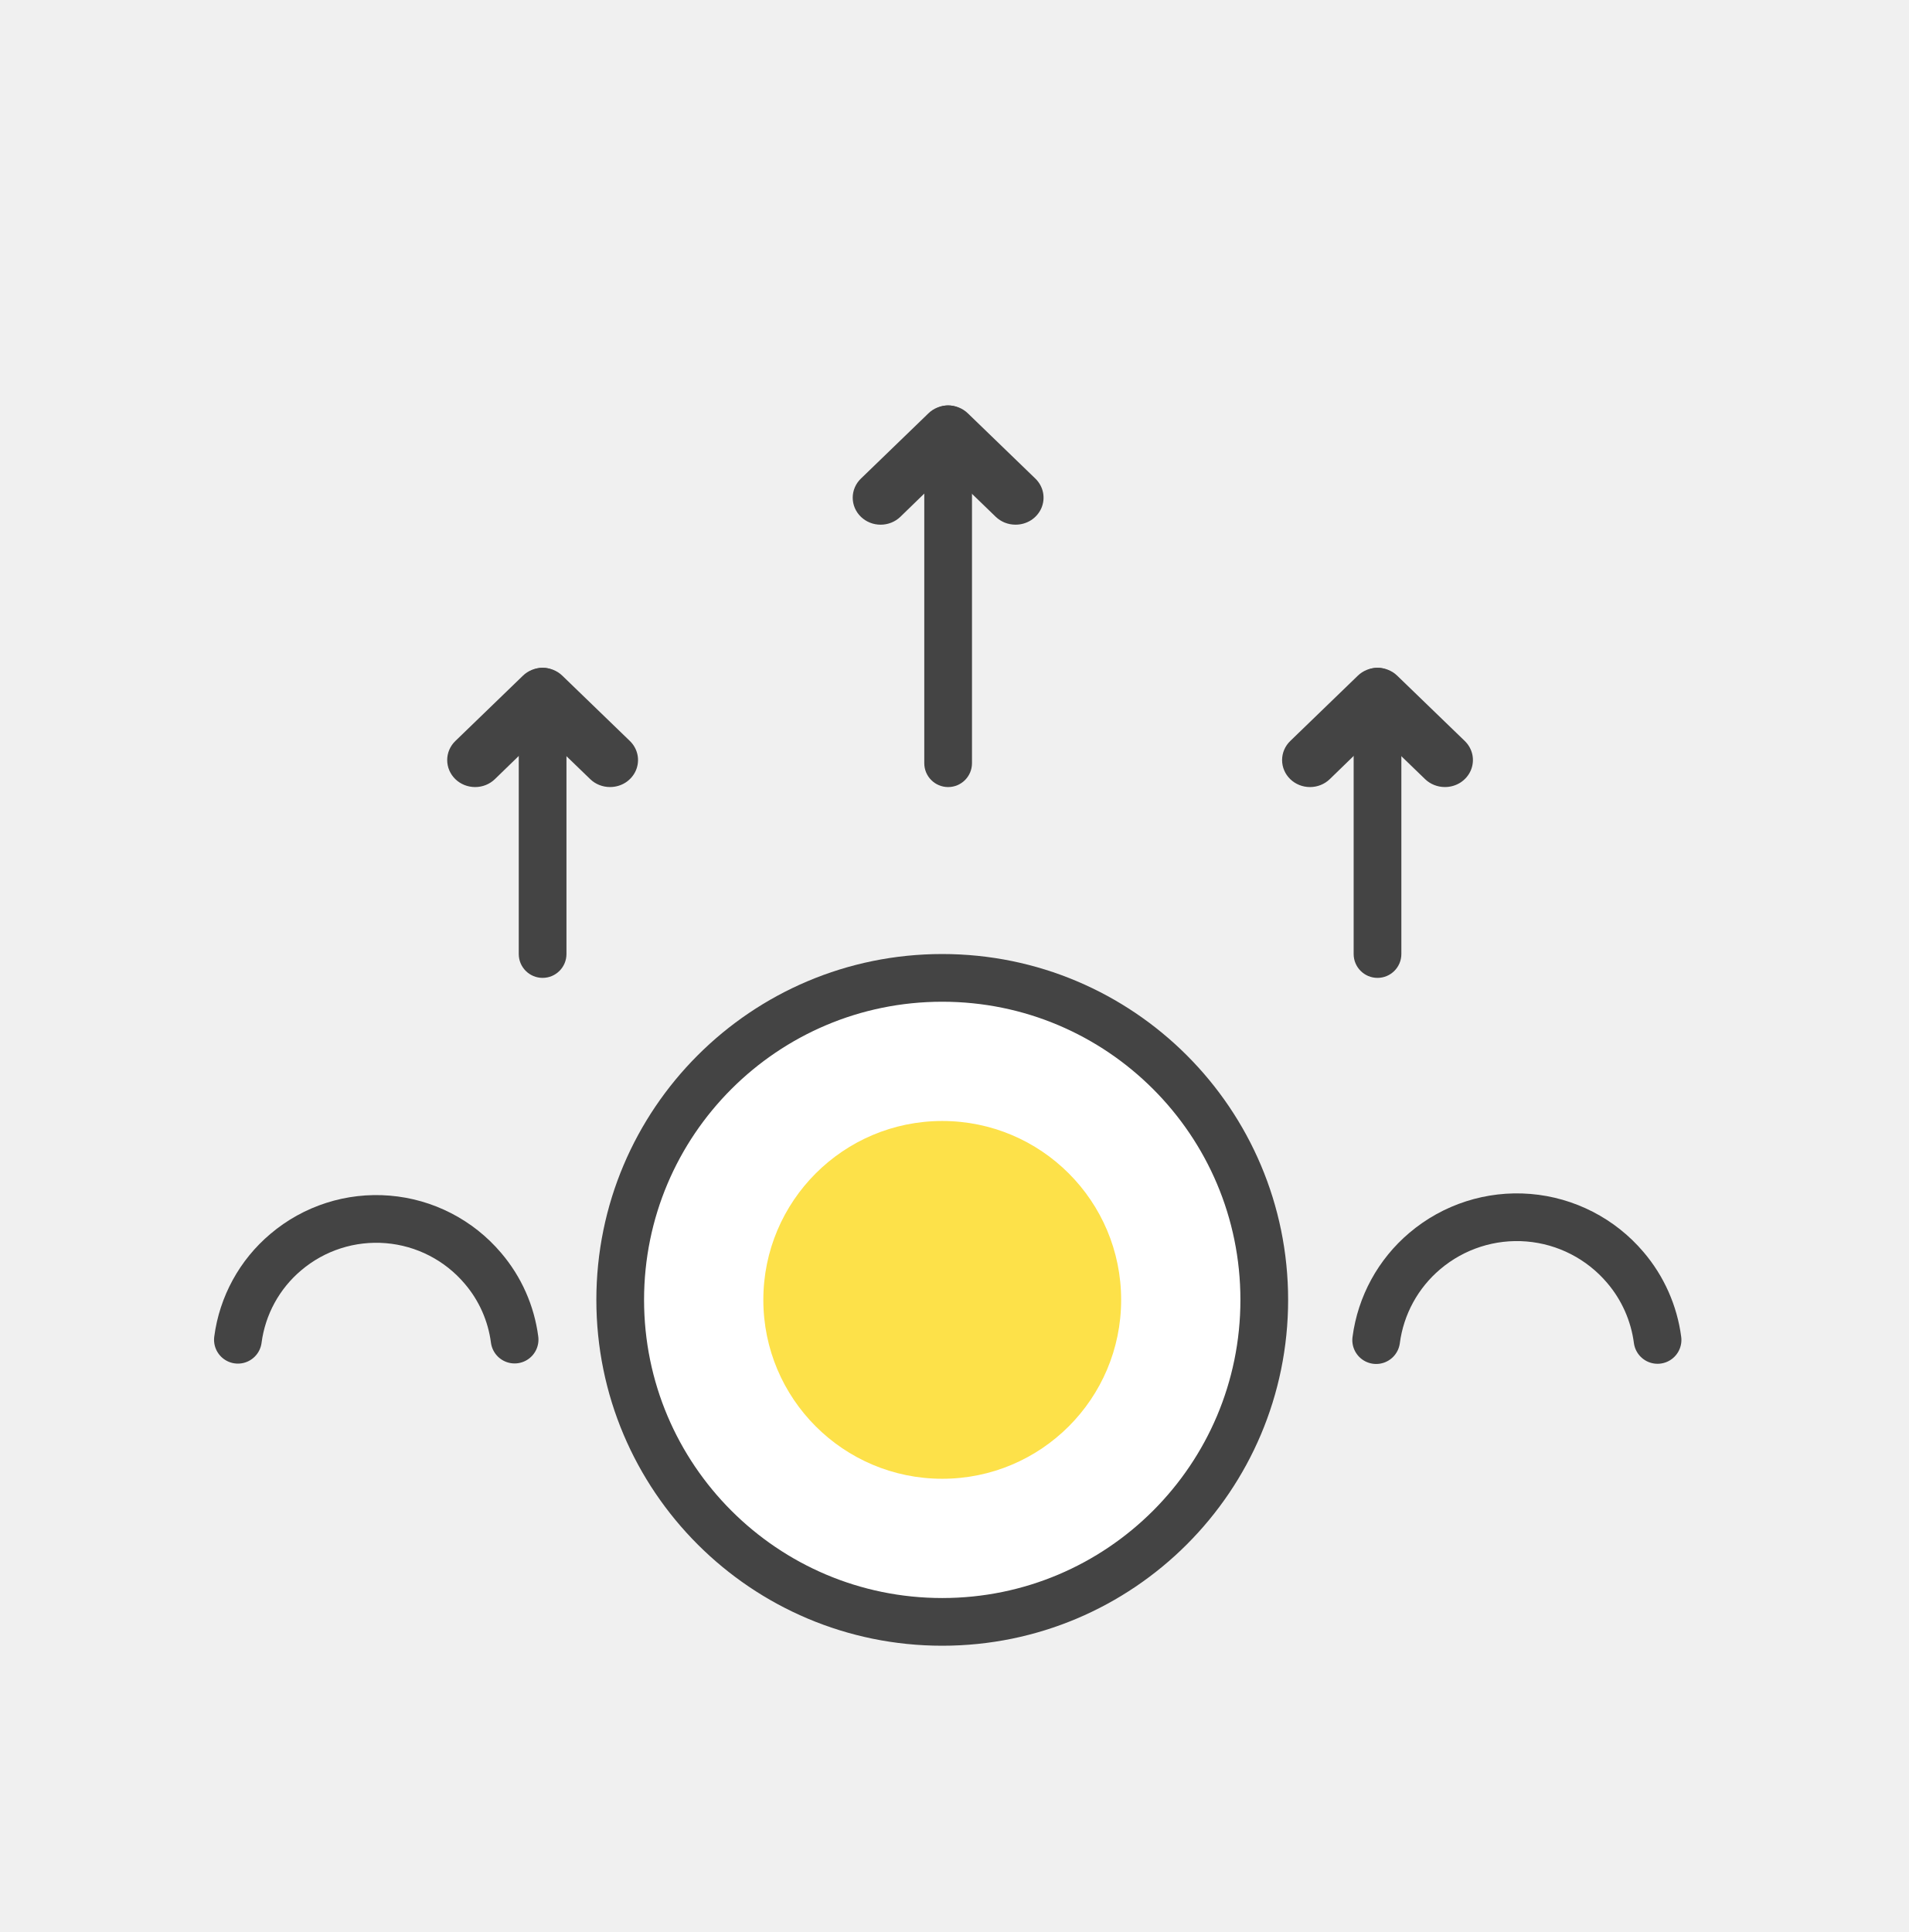
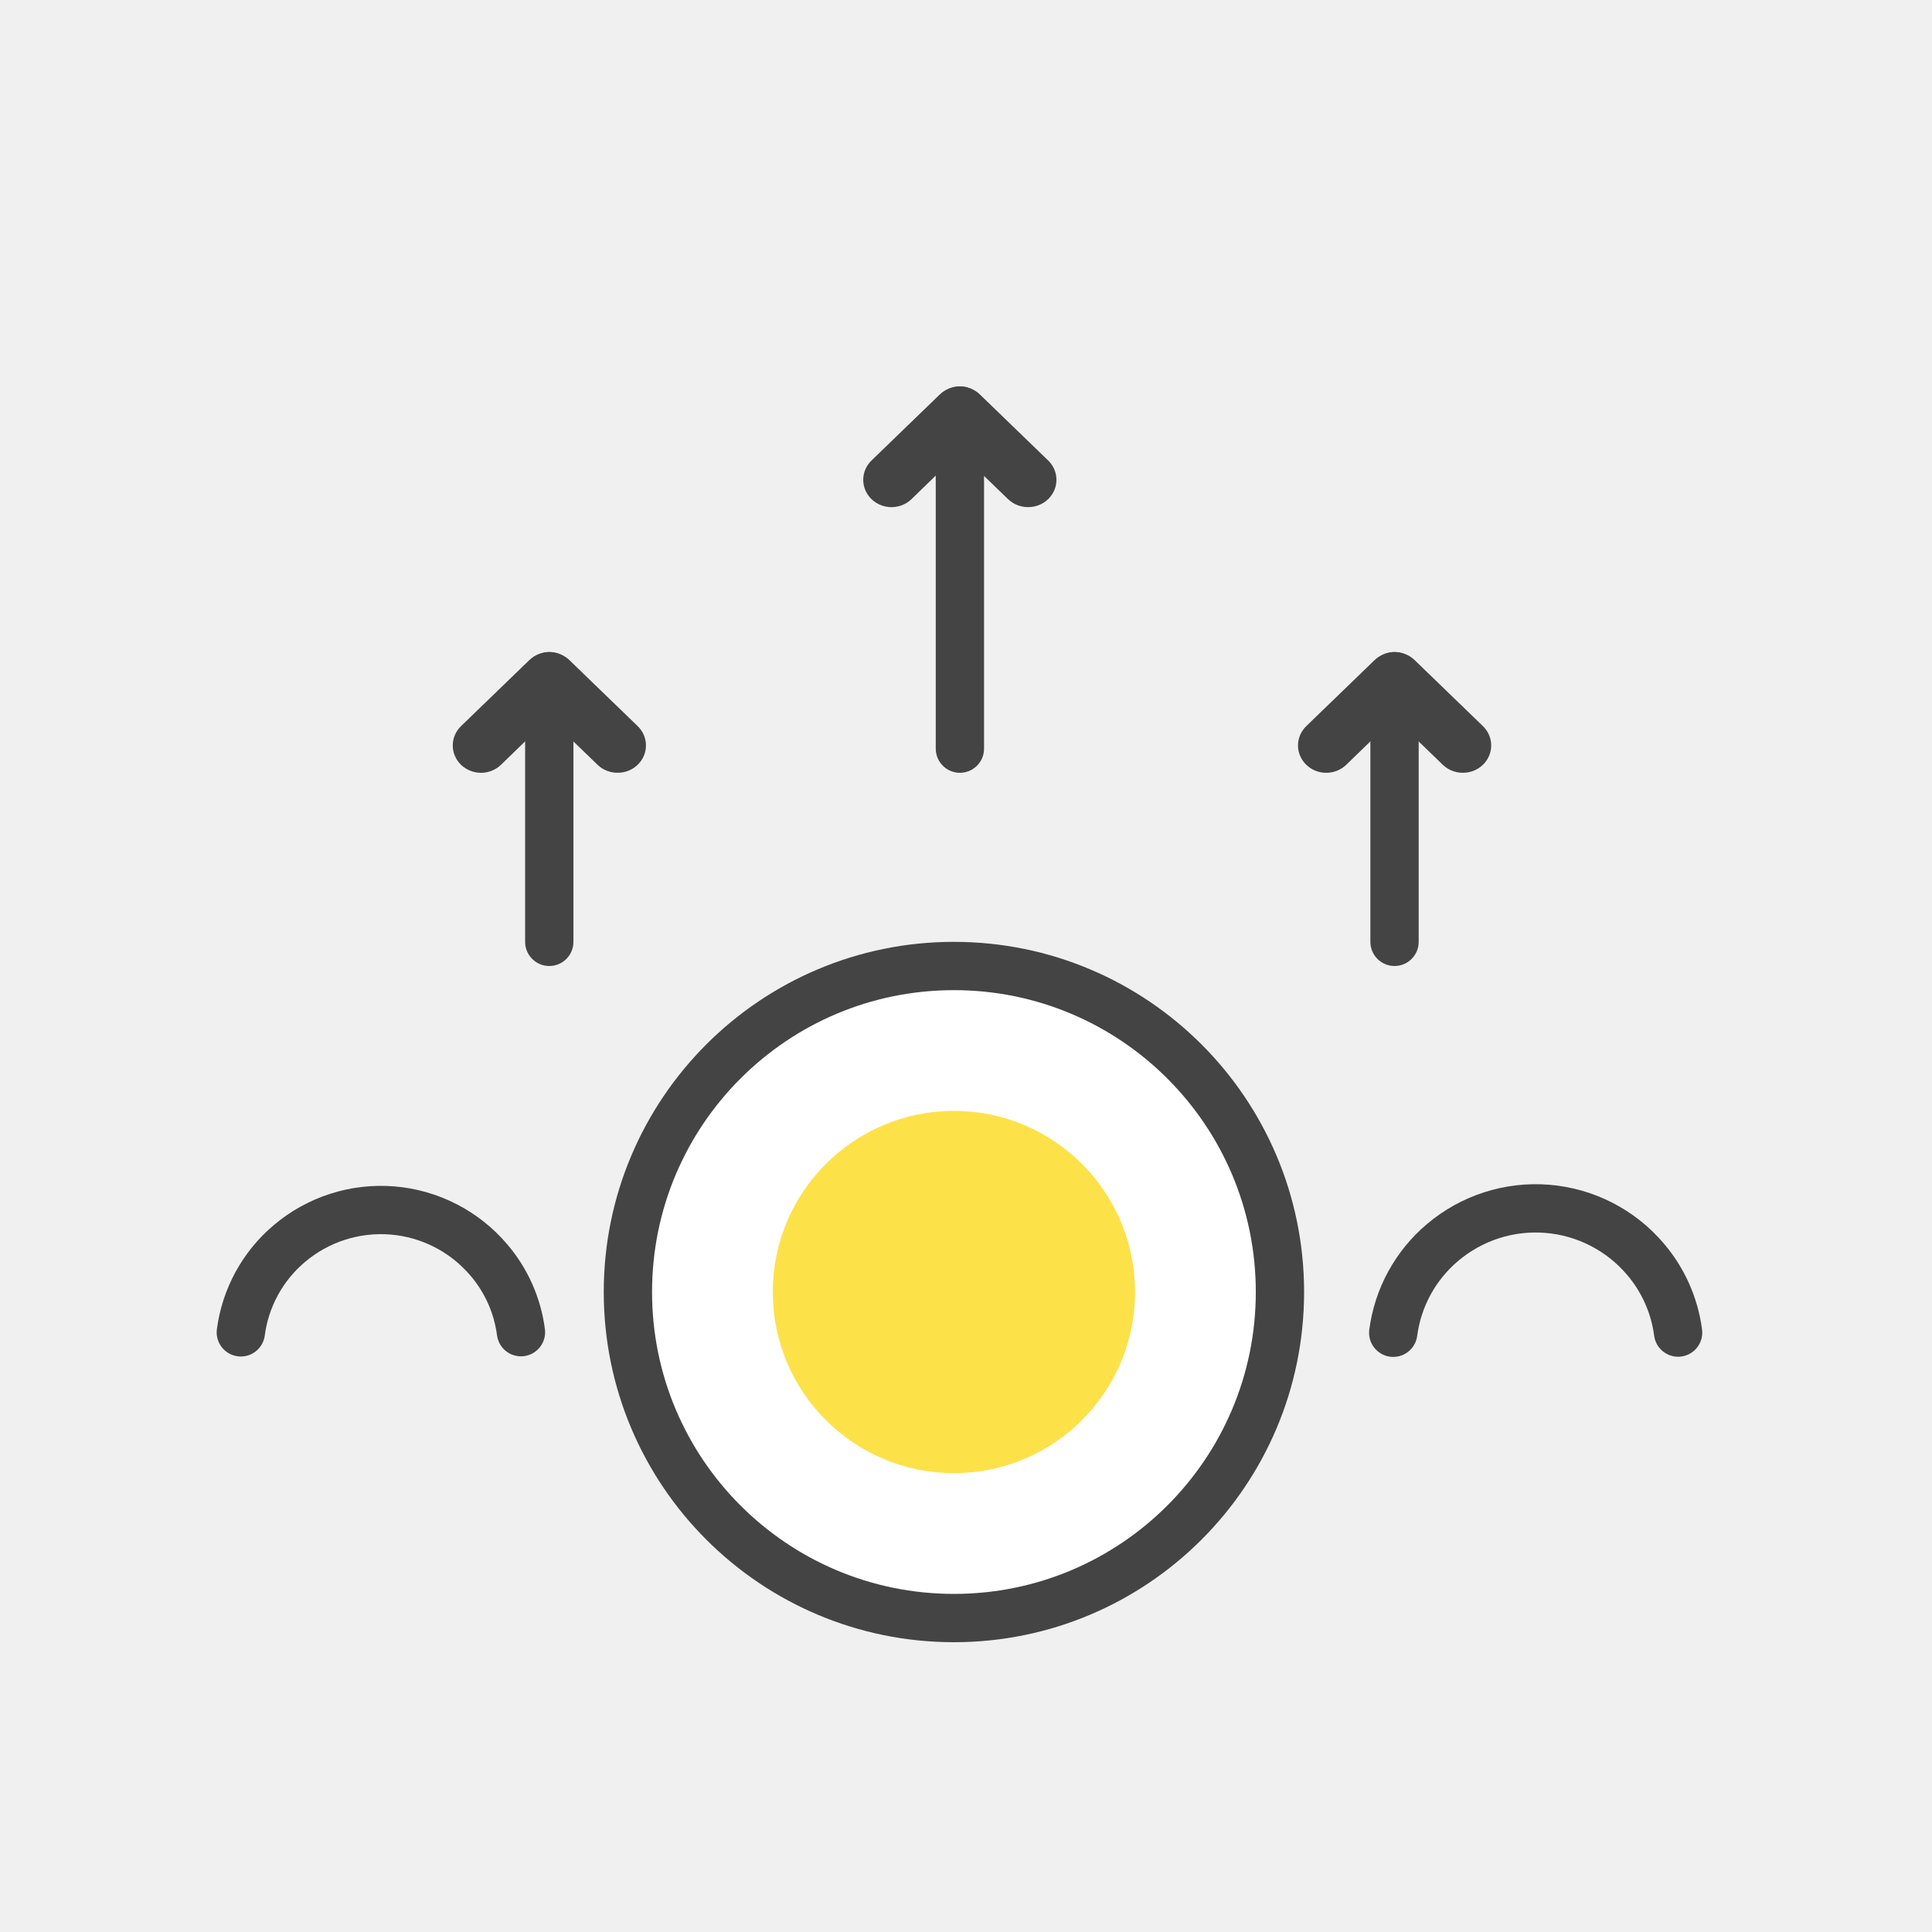
- <svg xmlns="http://www.w3.org/2000/svg" width="80" height="81" viewBox="0 0 80 81" fill="none">
-   <circle cx="39.5" cy="54.498" r="13.5" fill="white" stroke="#444444" stroke-width="2" />
-   <path d="M9.973 56.17C10.161 54.737 10.877 53.426 11.982 52.495C13.168 51.489 14.705 50.996 16.255 51.124C17.804 51.251 19.24 51.989 20.246 53.176C20.968 54.022 21.429 55.059 21.573 56.163" stroke="#444444" stroke-width="2" stroke-linecap="round" stroke-linejoin="round" />
-   <path d="M57.691 56.185C57.882 54.728 58.61 53.395 59.733 52.447C60.939 51.425 62.502 50.923 64.078 51.053C65.654 51.183 67.114 51.934 68.137 53.14C68.871 54.001 69.34 55.056 69.487 56.177" stroke="#444444" stroke-width="2" stroke-linecap="round" stroke-linejoin="round" />
-   <rect x="38.747" y="16.998" width="2" height="16" rx="1" fill="#444444" />
-   <path d="M42.57 21.997C42.417 21.997 42.265 21.968 42.123 21.912C41.981 21.855 41.852 21.772 41.743 21.667L39.74 19.73L37.745 21.667C37.526 21.879 37.228 21.998 36.917 21.998C36.607 21.998 36.309 21.879 36.09 21.667C35.87 21.454 35.747 21.166 35.747 20.866C35.747 20.566 35.87 20.278 36.09 20.066L38.92 17.33C39.028 17.224 39.157 17.141 39.3 17.084C39.441 17.027 39.594 16.998 39.747 16.998C39.901 16.998 40.053 17.027 40.195 17.084C40.337 17.141 40.466 17.224 40.575 17.33L43.405 20.066C43.568 20.224 43.68 20.426 43.725 20.645C43.77 20.865 43.746 21.092 43.658 21.299C43.569 21.506 43.419 21.682 43.227 21.807C43.034 21.931 42.808 21.997 42.577 21.997H42.57Z" fill="#444444" />
-   <rect x="56.747" y="27.998" width="2" height="13" rx="1" fill="#444444" />
-   <rect x="21.747" y="27.998" width="2" height="13" rx="1" fill="#444444" />
-   <path d="M60.57 32.997C60.417 32.997 60.265 32.968 60.123 32.911C59.981 32.855 59.852 32.772 59.743 32.667L57.74 30.73L55.745 32.667C55.526 32.879 55.228 32.998 54.917 32.998C54.607 32.998 54.309 32.879 54.09 32.667C53.87 32.454 53.747 32.166 53.747 31.866C53.747 31.566 53.87 31.278 54.09 31.066L56.92 28.33C57.028 28.224 57.157 28.141 57.3 28.084C57.441 28.027 57.594 27.998 57.747 27.998C57.901 27.998 58.053 28.027 58.195 28.084C58.337 28.141 58.466 28.224 58.575 28.33L61.405 31.066C61.568 31.224 61.68 31.426 61.725 31.645C61.77 31.865 61.746 32.092 61.658 32.299C61.569 32.506 61.419 32.682 61.227 32.807C61.034 32.931 60.808 32.997 60.577 32.997H60.57Z" fill="#444444" />
-   <path d="M25.57 32.997C25.417 32.997 25.265 32.968 25.123 32.911C24.981 32.855 24.852 32.772 24.744 32.667L22.74 30.73L20.745 32.667C20.526 32.879 20.228 32.998 19.918 32.998C19.607 32.998 19.309 32.879 19.09 32.667C18.87 32.454 18.747 32.166 18.747 31.866C18.747 31.566 18.87 31.278 19.09 31.066L21.92 28.33C22.028 28.224 22.157 28.141 22.299 28.084C22.442 28.027 22.594 27.998 22.747 27.998C22.901 27.998 23.053 28.027 23.195 28.084C23.337 28.141 23.466 28.224 23.575 28.33L26.405 31.066C26.568 31.224 26.68 31.426 26.725 31.645C26.77 31.865 26.746 32.092 26.658 32.299C26.569 32.506 26.419 32.682 26.227 32.807C26.034 32.931 25.808 32.997 25.576 32.997H25.57Z" fill="#444444" />
-   <circle cx="39.5" cy="54.498" r="7.5" fill="#FDE149" />
+ <svg xmlns="http://www.w3.org/2000/svg" width="120" height="120" viewBox="0 0 120 120" fill="none">
+   <circle cx="59.25" cy="80.25" r="20.25" fill="white" stroke="#444444" stroke-width="3" />
+   <path d="M14.958 82.755C15.24 80.606 16.314 78.64 17.971 77.242C19.75 75.734 22.056 74.994 24.381 75.185C26.705 75.377 28.858 76.484 30.367 78.263C31.45 79.533 32.142 81.089 32.358 82.744" stroke="#444444" stroke-width="3" stroke-linecap="round" stroke-linejoin="round" />
+   <path d="M86.536 82.78C86.823 80.595 87.915 78.595 89.6 77.174C91.409 75.64 93.754 74.888 96.118 75.083C98.482 75.278 100.671 76.403 102.205 78.213C103.306 79.504 104.01 81.086 104.23 82.769" stroke="#444444" stroke-width="3" stroke-linecap="round" stroke-linejoin="round" />
+   <rect x="58.121" y="24" width="3" height="24" rx="1.5" fill="#444444" />
+   <path d="M63.852 31.498C63.622 31.499 63.394 31.455 63.181 31.37C62.968 31.285 62.775 31.16 62.612 31.003L59.607 28.097L56.614 31.003C56.285 31.321 55.838 31.5 55.373 31.5C54.907 31.5 54.461 31.321 54.131 31.003C53.802 30.684 53.617 30.253 53.617 29.802C53.617 29.352 53.802 28.92 54.131 28.602L58.376 24.497C58.539 24.34 58.733 24.215 58.946 24.129C59.159 24.044 59.387 24 59.618 24C59.848 24 60.077 24.044 60.289 24.129C60.502 24.215 60.696 24.34 60.859 24.497L65.104 28.602C65.349 28.84 65.516 29.142 65.584 29.471C65.651 29.8 65.616 30.142 65.483 30.452C65.35 30.762 65.125 31.026 64.837 31.213C64.548 31.399 64.208 31.498 63.861 31.498H63.852Z" fill="#444444" />
+   <rect x="85.117" y="40.5" width="3" height="19.5" rx="1.5" fill="#444444" />
+   <rect x="32.617" y="40.5" width="3" height="19.5" rx="1.5" fill="#444444" />
+   <path d="M90.856 47.998C90.626 47.999 90.397 47.955 90.185 47.87C89.972 47.785 89.778 47.66 89.616 47.503L86.611 44.597L83.618 47.503C83.289 47.821 82.842 48 82.377 48C81.911 48 81.465 47.821 81.135 47.503C80.806 47.184 80.621 46.753 80.621 46.302C80.621 45.852 80.806 45.42 81.135 45.102L85.38 40.997C85.543 40.84 85.737 40.715 85.95 40.629C86.163 40.544 86.391 40.5 86.622 40.5C86.852 40.5 87.08 40.544 87.293 40.629C87.506 40.715 87.7 40.84 87.863 40.997L92.108 45.102C92.353 45.34 92.52 45.642 92.588 45.971C92.655 46.3 92.62 46.642 92.487 46.952C92.354 47.262 92.129 47.526 91.84 47.713C91.552 47.899 91.212 47.998 90.865 47.998H90.856Z" fill="#444444" />
+   <path d="M38.356 47.998C38.126 47.999 37.898 47.955 37.685 47.87C37.472 47.785 37.278 47.66 37.116 47.503L34.111 44.597L31.118 47.503C30.789 47.821 30.342 48 29.877 48C29.411 48 28.965 47.821 28.635 47.503C28.306 47.184 28.121 46.753 28.121 46.302C28.121 45.852 28.306 45.42 28.635 45.102L32.88 40.997C33.043 40.84 33.237 40.715 33.45 40.629C33.663 40.544 33.891 40.5 34.122 40.5C34.352 40.5 34.58 40.544 34.793 40.629C35.006 40.715 35.2 40.84 35.363 40.997L39.608 45.102C39.853 45.34 40.02 45.642 40.088 45.971C40.155 46.3 40.12 46.642 39.987 46.952C39.854 47.262 39.629 47.526 39.34 47.713C39.052 47.899 38.712 47.998 38.365 47.998H38.356Z" fill="#444444" />
+   <circle cx="59.25" cy="80.25" r="11.25" fill="#FDE149" />
</svg>
